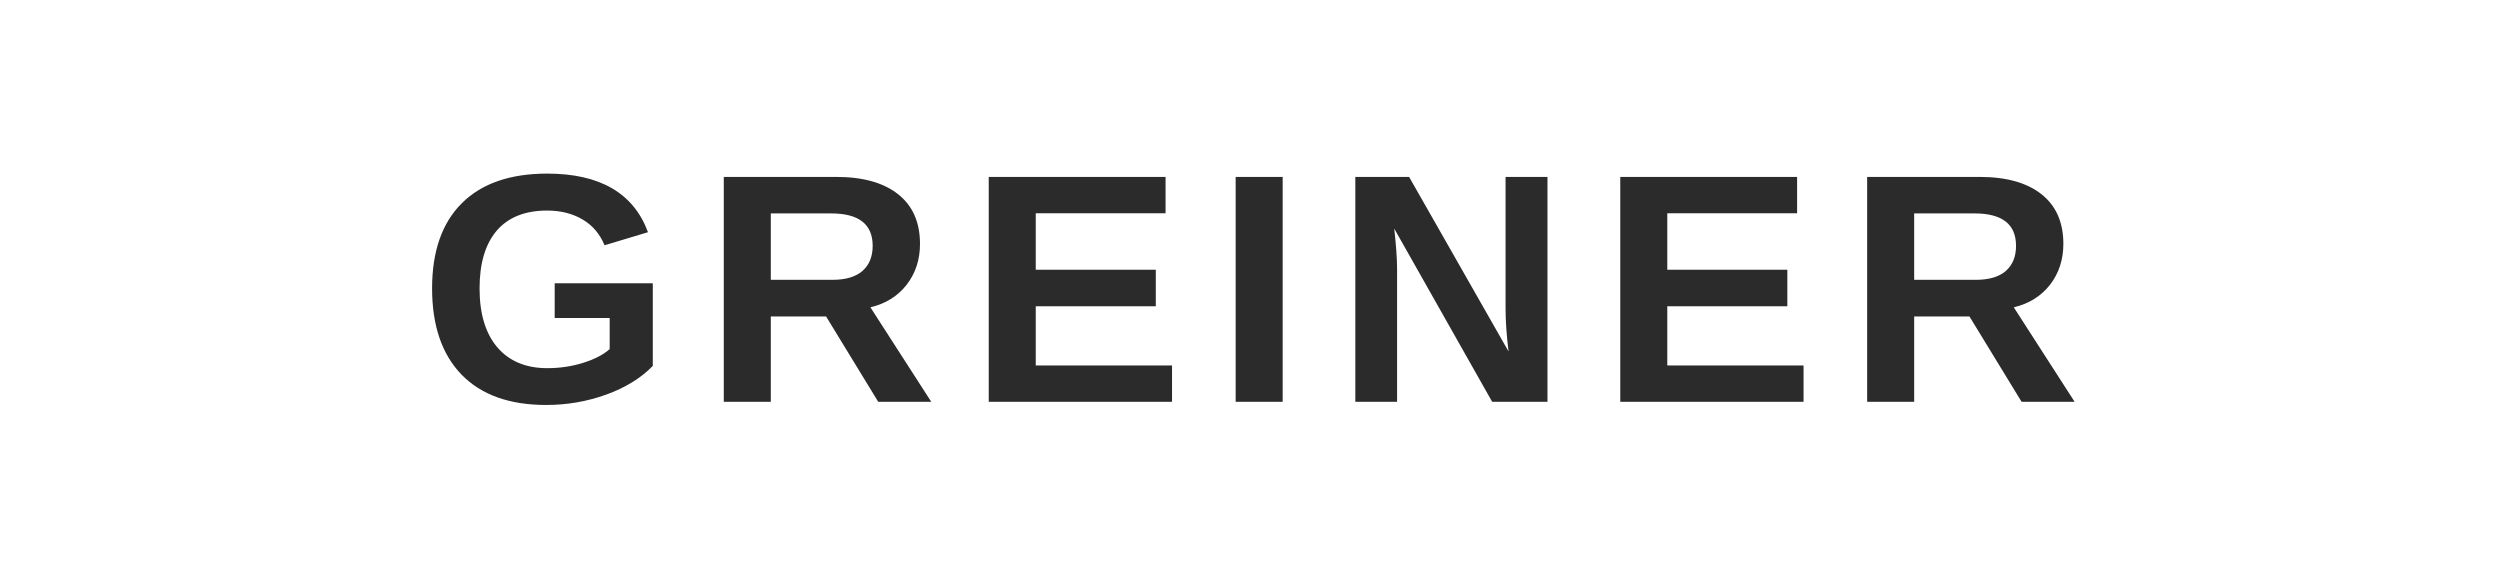
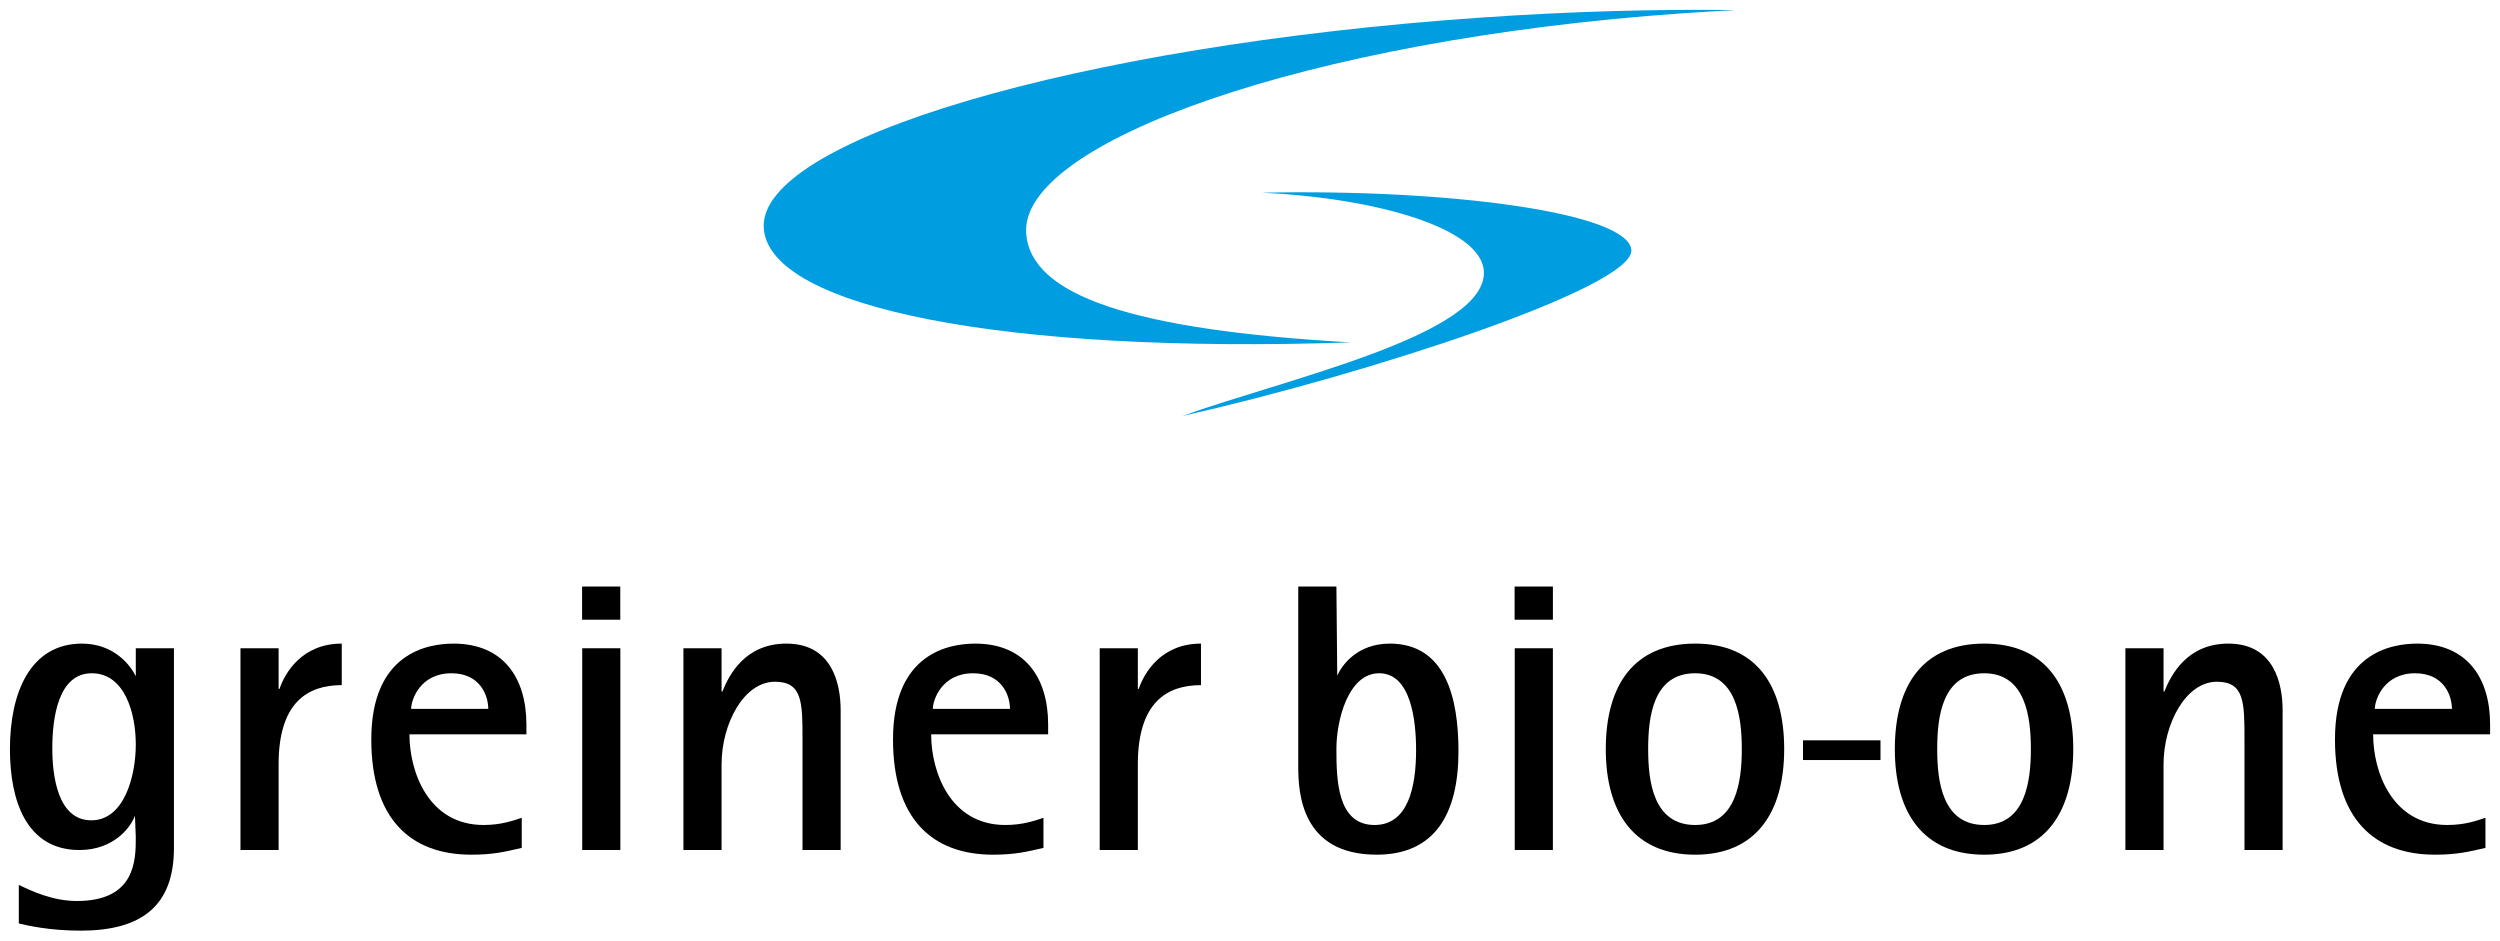
- <svg xmlns="http://www.w3.org/2000/svg" viewBox="0 0 260 60">
-   <text x="50%" y="50%" dominant-baseline="central" text-anchor="middle" font-family="Arial, Helvetica, sans-serif" font-weight="700" font-size="34" letter-spacing="3" fill="#2b2b2b">GREINER</text>
+ <svg xmlns="http://www.w3.org/2000/svg" version="1.1" width="892.913" height="335.906" id="svg21018">
+   <defs id="defs21020">
+     <clipPath id="clipPath20623">
+       <path d="m 1042.748,787.809 127.559,0 0,48.19 -127.559,0 0,-48.19 z" id="path20625" />
+     </clipPath>
+     <clipPath id="clipPath20607">
+       <path d="m 1046.868,790.169 123.439,0 0,45.829 -123.439,0 0,-45.829 z" id="path20609" />
+     </clipPath>
+     <clipPath id="clipPath20571">
+       <path d="m 1042.748,787.809 127.559,0 0,48.19 -127.559,0 0,-48.19 z" id="path20573" />
+     </clipPath>
+   </defs>
+   <g transform="translate(81.23499,-435.9108)" id="layer1">
+     <g transform="matrix(5.741027,0,0,5.741027,-1269.085,-1637.427)" id="g21117">
+       <g transform="matrix(1.25,0,0,-1.25,-1101.063,1406.753)" id="g20567">
+         <g clip-path="url(#clipPath20571)" id="g20569">
+           <g transform="translate(1048.978,799.2444)" id="g20575">
+             <path d="m 0,0 c 0,1.519 0.295,3.734 1.962,3.734 1.666,0 2.193,-2.025 2.193,-3.544 0,-1.603 -0.59,-3.775 -2.214,-3.775 C 0.253,-3.585 0,-1.329 0,0 m 6.054,4.978 -1.899,0 0,-1.392 C 3.902,4.114 3.08,5.21 1.476,5.21 c -2.552,0 -3.585,-2.404 -3.585,-5.252 0,-2.573 0.822,-5.021 3.459,-5.021 1.73,0 2.573,1.161 2.763,1.71 l 0.042,-1.061 c 0,-1.138 0,-3.186 -2.932,-3.186 -1.223,0 -2.278,0.508 -2.89,0.802 l 0,-1.919 c 0.443,-0.105 1.519,-0.359 3.08,-0.359 2.995,0 4.641,1.203 4.641,4.114 l 0,9.94 z" id="path20577" style="fill:#000000;fill-opacity:1;fill-rule:nonzero;stroke:none" />
+           </g>
+           <g transform="translate(1112.888,799.2239)" id="g20579">
+             <path d="m 0,0 c 0,1.371 0.569,3.755 2.13,3.755 1.582,0 1.836,-2.363 1.836,-3.819 0,-1.856 -0.402,-3.733 -2.068,-3.733 C 0.042,-3.797 0,-1.562 0,0 m 0,8.072 -1.899,0 0,-8.958 c 0,-1.266 0.127,-4.388 3.903,-4.388 2.911,0 4.071,2.046 4.071,5.148 0,2.636 -0.633,5.357 -3.417,5.357 -1.603,0 -2.384,-1.054 -2.616,-1.603 L 0,8.072 z" id="path20581" style="fill:#000000;fill-opacity:1;fill-rule:nonzero;stroke:none" />
+           </g>
+           <g transform="translate(1066.837,801.2064)" id="g20583">
+             <path d="M 0,0 C 0,0.443 0.443,1.772 2.004,1.772 3.459,1.772 3.839,0.633 3.839,0 L 0,0 z M 5.505,-5.421 C 5.062,-5.569 4.472,-5.779 3.607,-5.779 c -2.742,0 -3.691,2.636 -3.691,4.513 l 5.821,0 0,0.486 c 0,2.362 -1.181,4.028 -3.628,4.028 -1.286,0 -4.092,-0.464 -4.092,-4.767 0,-3.944 1.941,-5.738 4.978,-5.738 1.097,0 1.687,0.148 2.51,0.338 l 0,1.498 z" id="path20585" style="fill:#000000;fill-opacity:1;fill-rule:nonzero;stroke:none" />
+           </g>
+           <g transform="translate(1092.803,801.2064)" id="g20587">
+             <path d="M 0,0 C 0,0.443 0.443,1.772 2.004,1.772 3.459,1.772 3.839,0.633 3.839,0 L 0,0 z M 5.505,-5.421 C 5.062,-5.569 4.472,-5.779 3.607,-5.779 c -2.742,0 -3.691,2.636 -3.691,4.513 l 5.822,0 0,0.486 c 0,2.362 -1.182,4.028 -3.629,4.028 -1.286,0 -4.092,-0.464 -4.092,-4.767 0,-3.944 1.941,-5.738 4.979,-5.738 1.096,0 1.687,0.148 2.509,0.338 l 0,1.498 z" id="path20589" style="fill:#000000;fill-opacity:1;fill-rule:nonzero;stroke:none" />
+           </g>
+           <g transform="translate(1128.404,799.2023)" id="g20591">
+             <path d="m 0,0 c 0,1.624 0.253,3.776 2.341,3.776 2.046,0 2.32,-2.152 2.32,-3.776 0,-1.603 -0.274,-3.775 -2.32,-3.775 C 0.253,-3.775 0,-1.603 0,0 m 2.341,-5.253 c 3.016,0 4.429,2.089 4.429,5.253 0,3.206 -1.413,5.253 -4.429,5.253 -3.037,0 -4.45,-2.047 -4.45,-5.253 0,-3.164 1.413,-5.253 4.45,-5.253" id="path20593" style="fill:#000000;fill-opacity:1;fill-rule:nonzero;stroke:none" />
+           </g>
+           <g transform="translate(1142.79,799.2023)" id="g20595">
+             <path d="M 0,0 C 0,1.624 0.253,3.776 2.341,3.776 4.388,3.776 4.662,1.624 4.662,0 4.662,-1.603 4.388,-3.775 2.341,-3.775 0.253,-3.775 0,-1.603 0,0 m 2.341,-5.253 c 3.017,0 4.43,2.089 4.43,5.253 0,3.206 -1.413,5.253 -4.43,5.253 -3.037,0 -4.45,-2.047 -4.45,-5.253 0,-3.164 1.413,-5.253 4.45,-5.253" id="path20597" style="fill:#000000;fill-opacity:1;fill-rule:nonzero;stroke:none" />
+           </g>
+           <g transform="translate(1164.57,801.2064)" id="g20599">
+             <path d="M 0,0 C 0,0.443 0.443,1.772 2.004,1.772 3.459,1.772 3.839,0.633 3.839,0 L 0,0 z M 5.506,-5.421 C 5.063,-5.569 4.472,-5.779 3.607,-5.779 c -2.742,0 -3.691,2.636 -3.691,4.513 l 5.822,0 0,0.486 c 0,2.362 -1.182,4.028 -3.629,4.028 -1.286,0 -4.092,-0.464 -4.092,-4.767 0,-3.944 1.941,-5.738 4.978,-5.738 1.097,0 1.688,0.148 2.511,0.338 l 0,1.498 z" id="path20601" style="fill:#000000;fill-opacity:1;fill-rule:nonzero;stroke:none" />
+           </g>
+         </g>
+       </g>
+       <g transform="matrix(1.25,0,0,-1.25,-1101.063,1406.753)" id="g20603">
+         <g clip-path="url(#clipPath20607)" id="g20605">
+           <g transform="translate(1109.192,826.8958)" id="g20611">
+             <path d="m 0,0 c 9.217,0.197 18.146,-0.973 18.374,-2.828 0.23,-1.87 -13.25,-6.242 -22.357,-8.288 4.987,1.808 15.13,4.017 15.019,7.178 C 10.961,-1.791 5.759,-0.268 0,0" id="path20613" style="fill:#009ee0;fill-opacity:1;fill-rule:nonzero;stroke:none" />
+           </g>
+           <g transform="translate(1084.388,825.1219)" id="g20615">
+             <path d="m 0,0 c -0.308,4.396 15.626,9.09 35.59,10.483 4.493,0.314 8.808,0.434 12.8,0.381 C 47.51,10.819 46.621,10.765 45.724,10.703 26.938,9.393 12.745,4.253 13.06,-0.243 13.278,-3.358 18.386,-5.056 29.219,-5.676 12.003,-6.258 0.277,-3.956 0,0" id="path20617" style="fill:#009ee0;fill-opacity:1;fill-rule:nonzero;stroke:none" />
+           </g>
+         </g>
+       </g>
+       <g transform="matrix(1.25,0,0,-1.25,-1101.063,1406.753)" id="g20619">
+         <g clip-path="url(#clipPath20623)" id="g20621">
+           <g transform="translate(1058.343,794.1819)" id="g20627">
+             <path d="m 0,0 1.898,0 0,4.262 c 0,3.079 1.435,3.944 3.143,3.944 l 0,2.067 c -1.983,0 -2.826,-1.456 -3.1,-2.257 l -0.043,0 0,2.025 L 0,10.041 0,0 z" id="path20629" style="fill:#000000;fill-opacity:1;fill-rule:nonzero;stroke:none" />
+           </g>
+           <path d="m 1075.346,805.644 1.9,0 0,1.651 -1.9,0 0,-1.651 z" id="path20631" style="fill:#000000;fill-opacity:1;fill-rule:nonzero;stroke:none" />
+           <path d="m 1075.352,794.182 1.898,0 0,10.041 -1.898,0 0,-10.041 z" id="path20633" style="fill:#000000;fill-opacity:1;fill-rule:nonzero;stroke:none" />
+           <g transform="translate(1080.389,794.1819)" id="g20635">
+             <path d="m 0,0 1.898,0 0,4.262 c 0,2.003 1.097,4.113 2.658,4.113 1.371,0 1.371,-1.034 1.371,-2.89 l 0,-5.485 1.898,0 0,6.961 c 0,1.245 -0.379,3.312 -2.7,3.312 -2.045,0 -2.847,-1.54 -3.185,-2.384 l -0.042,0 0,2.152 L 0,10.041 0,0 z" id="path20637" style="fill:#000000;fill-opacity:1;fill-rule:nonzero;stroke:none" />
+           </g>
+           <g transform="translate(1101.107,794.1819)" id="g20639">
+             <path d="m 0,0 1.898,0 0,4.262 c 0,3.079 1.435,3.944 3.143,3.944 l 0,2.067 C 3.058,10.273 2.214,8.817 1.94,8.016 l -0.042,0 0,2.025 L 0,10.041 0,0 z" id="path20641" style="fill:#000000;fill-opacity:1;fill-rule:nonzero;stroke:none" />
+           </g>
+           <path d="m 1121.757,805.644 1.906,0 0,1.651 -1.906,0 0,-1.651 z" id="path20643" style="fill:#000000;fill-opacity:1;fill-rule:nonzero;stroke:none" />
+           <path d="m 1121.764,794.182 1.898,0 0,10.041 -1.898,0 0,-10.041 z" id="path20645" style="fill:#000000;fill-opacity:1;fill-rule:nonzero;stroke:none" />
+           <path d="m 1136.111,798.66 3.856,0 0,0.981 -3.856,0 0,-0.981 z" id="path20647" style="fill:#000000;fill-opacity:1;fill-rule:nonzero;stroke:none" />
+           <g transform="translate(1152.156,794.1819)" id="g20649">
+             <path d="m 0,0 1.899,0 0,4.262 c 0,2.003 1.097,4.113 2.657,4.113 1.371,0 1.371,-1.034 1.371,-2.89 l 0,-5.485 1.898,0 0,6.961 c 0,1.245 -0.379,3.312 -2.699,3.312 -2.046,0 -2.848,-1.54 -3.186,-2.384 l -0.041,0 0,2.152 L 0,10.041 0,0 z" id="path20651" style="fill:#000000;fill-opacity:1;fill-rule:nonzero;stroke:none" />
+           </g>
+         </g>
+       </g>
+     </g>
+   </g>
</svg>
